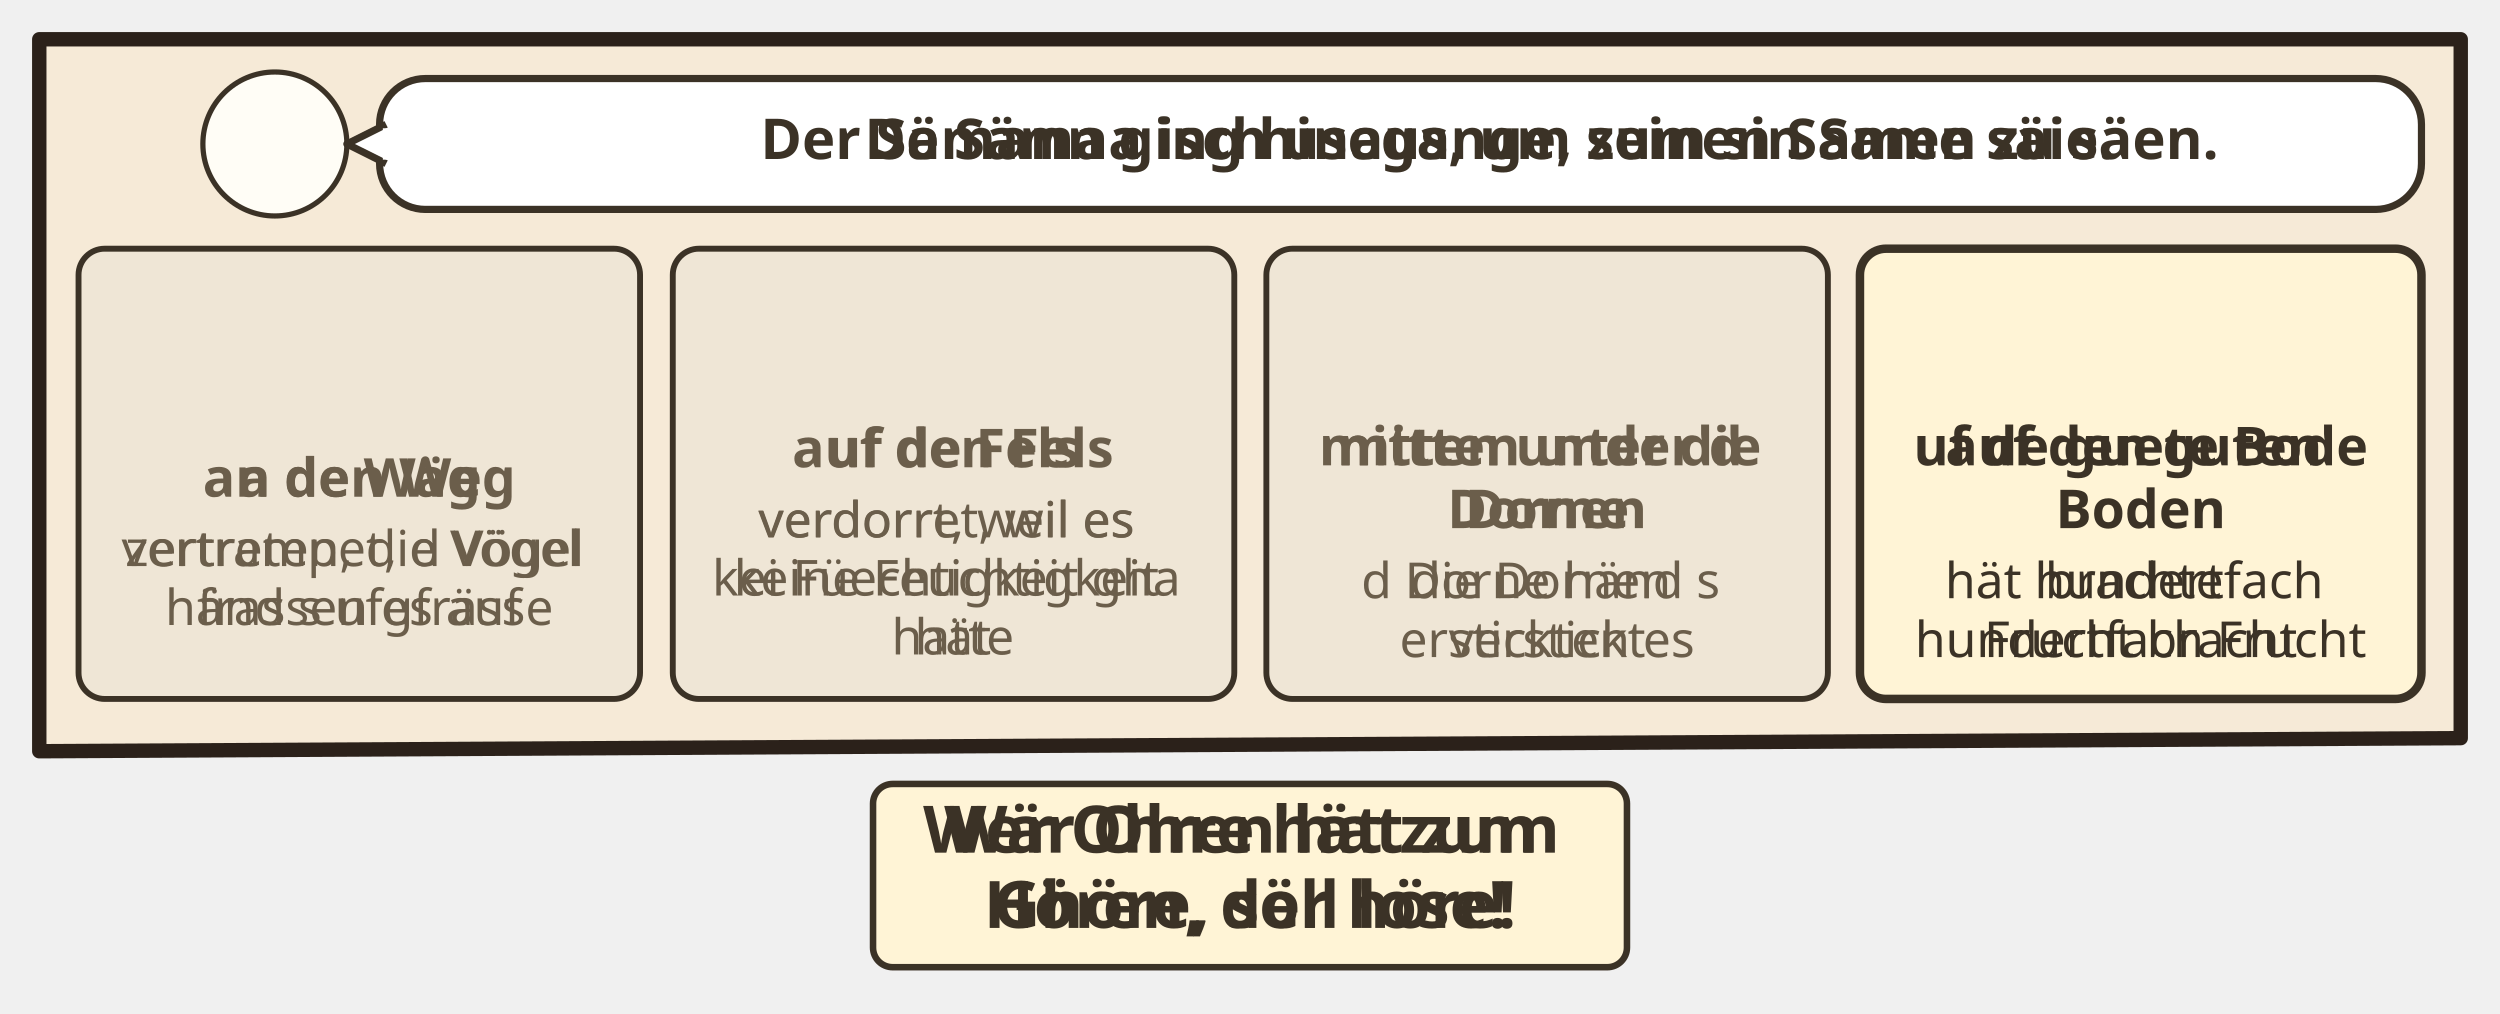
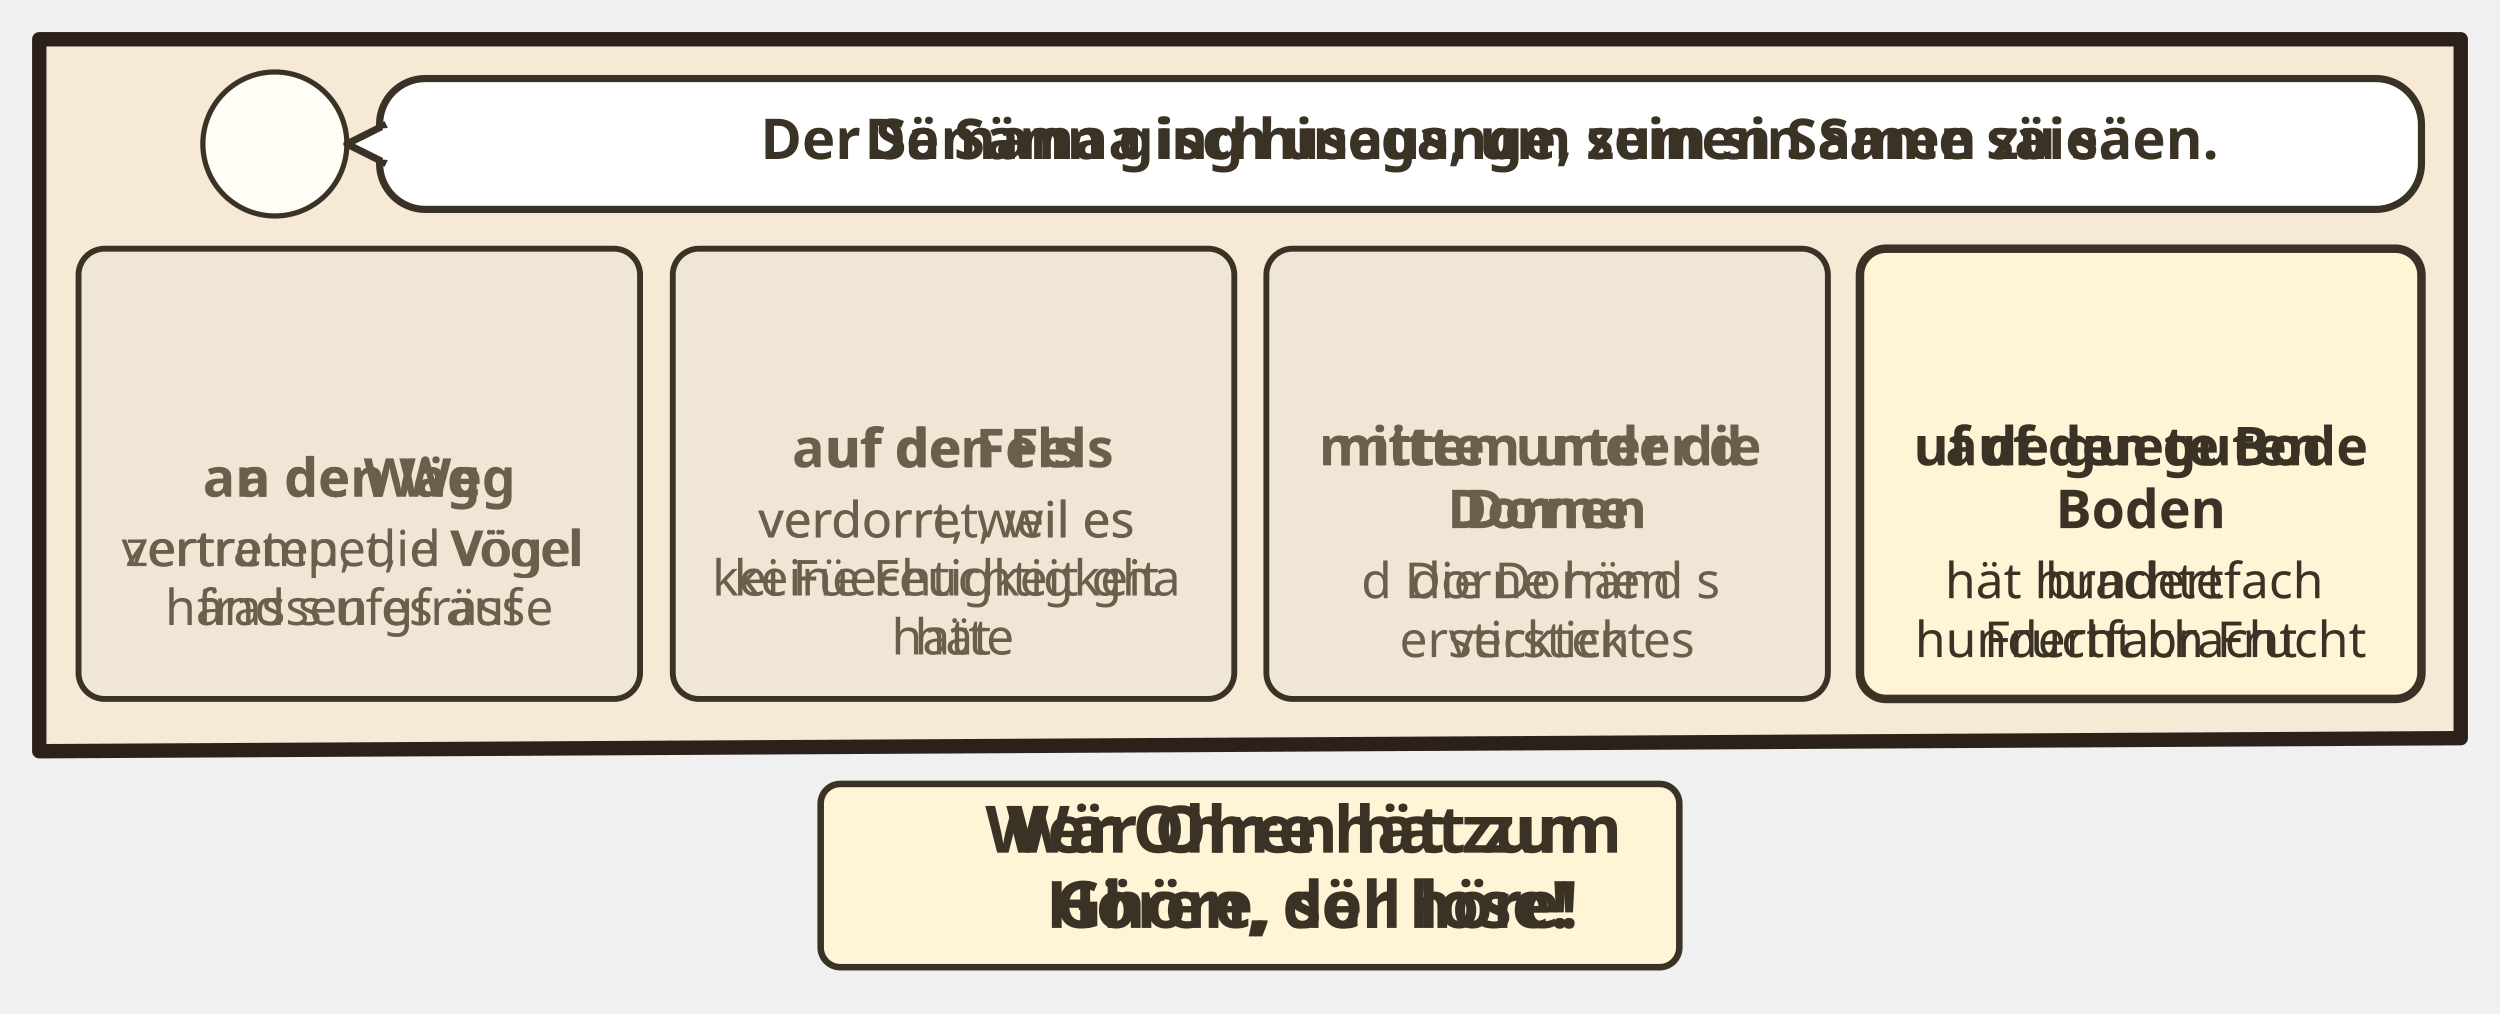
<svg xmlns="http://www.w3.org/2000/svg" viewBox="0 0 382 154.788">
  <svg class="ill-tile" data-span="2" x="0" y="0" width="382" height="154.788" viewBox="0 0 382 154.788">
    <g transform="translate(4 4)">
      <clipPath id="an-cp-luk-008-004-008-1">
        <polygon points="2,2 372,2 372,108.788 2,110.788" />
      </clipPath>
      <g clip-path="url(#an-cp-luk-008-004-008-1)">
        <polygon points="2,2 372,2 372,108.788 2,110.788" fill="#F6EAD7" />
        <circle cx="38.0" cy="18.0" r="11.0" fill="#FFFDF6" stroke="#3B3226" stroke-width=".8" />
        <use href="#an-p-jesus" x="29.6" y="8.8" width="16.8" height="18.0" />
        <g class="dg-sw">
          <rect x="54.0" y="8" width="312.0" height="20.0" rx="7" fill="#FFFFFF" stroke="#3B3226" stroke-width="1.1" />
          <path d="M55.0 15L49.0 18L55.0 21" fill="#FFFFFF" stroke="#3B3226" stroke-width="1.1" stroke-linejoin="round" />
          <path d="M55.2 15.6V20.4" stroke="#FFFFFF" stroke-width="1.4" />
          <g class="dg-full">
            <use href="#an-samen" x="58.0" y="11.0" width="23.3" height="14" />
            <text class="lw lw-de" text-anchor="middle" font-family="sans-serif" font-size="8.6" font-weight="700" fill="#3B3226">
              <tspan x="223.6" y="20.3">Der Sämann ging hinaus, um seinen Samen zu säen.</tspan>
            </text>
            <text class="lw lw-gsw" text-anchor="middle" font-family="sans-serif" font-size="8.6" font-weight="700" fill="#3B3226">
              <tspan x="223.6" y="20.3">De Sämaa isch usegange, zum sin Same säie.</tspan>
            </text>
          </g>
          <g class="dg-nw" display="none">
            <use href="#an-samen" x="200.0" y="12.0" width="20.0" height="12" />
          </g>
        </g>
        <g class="dg-vis" data-visual="grid">
          <g class="dg-cell">
            <rect x="8.0" y="34.0" width="85.8" height="68.8" rx="4" fill="#EFE6D6" stroke="#3B3226" stroke-width="0.9" />
            <g class="dg-full">
              <use href="#an-weg" x="20.4" y="42.8" width="38.0" height="20" />
              <use href="#an-vogel" x="61.4" y="42.8" width="20.0" height="20" />
              <text class="lw lw-de" text-anchor="middle" font-family="sans-serif" font-size="8.2" font-weight="700" fill="#6B5E4B">
                <tspan x="50.9" y="71.9">an den Weg</tspan>
              </text>
              <text class="lw lw-gsw" text-anchor="middle" font-family="sans-serif" font-size="8.2" font-weight="700" fill="#6B5E4B">
                <tspan x="50.9" y="71.9">a de Wäg</tspan>
              </text>
              <text class="lw lw-de" text-anchor="middle" font-family="sans-serif" font-size="7.6" font-weight="400" fill="#6B5E4B">
                <tspan x="50.9" y="82.5">zertreten, die Vögel</tspan>
                <tspan x="50.9" y="91.5">frassen es auf</tspan>
              </text>
              <text class="lw lw-gsw" text-anchor="middle" font-family="sans-serif" font-size="7.6" font-weight="400" fill="#6B5E4B">
                <tspan x="50.9" y="82.5">vertrampet, d Vögel</tspan>
                <tspan x="50.9" y="91.5">händ s ufgfrässe</tspan>
              </text>
            </g>
            <g class="dg-nw" display="none">
              <g class="nw0">
                <use href="#an-weg" x="17.8" y="57.2" width="41.4" height="21.8" />
                <use href="#an-vogel" x="62.2" y="57.2" width="21.8" height="21.8" />
              </g>
            </g>
          </g>
          <g class="dg-cell">
            <rect x="98.8" y="34.0" width="85.8" height="68.8" rx="4" fill="#EFE6D6" stroke="#3B3226" stroke-width="0.9" />
            <g class="dg-full">
              <use href="#an-felsboden" x="129.3" y="38.4" width="24.6" height="20" />
              <text class="lw lw-de" text-anchor="middle" font-family="sans-serif" font-size="8.2" font-weight="700" fill="#6B5E4B">
                <tspan x="141.6" y="67.4">auf den Fels</tspan>
              </text>
              <text class="lw lw-gsw" text-anchor="middle" font-family="sans-serif" font-size="8.2" font-weight="700" fill="#6B5E4B">
                <tspan x="141.6" y="67.4">uf de Fels</tspan>
              </text>
              <text class="lw lw-de" text-anchor="middle" font-family="sans-serif" font-size="7.6" font-weight="400" fill="#6B5E4B">
                <tspan x="141.6" y="78.1">verdorrt, weil es</tspan>
                <tspan x="141.6" y="87.0">keine Feuchtigkeit</tspan>
                <tspan x="141.6" y="96.0">hatte</tspan>
              </text>
              <text class="lw lw-gsw" text-anchor="middle" font-family="sans-serif" font-size="7.6" font-weight="400" fill="#6B5E4B">
                <tspan x="141.6" y="78.1">verdorret, wil es</tspan>
                <tspan x="141.6" y="87.0">kei Füechtigkeit gha</tspan>
                <tspan x="141.6" y="96.0">hät</tspan>
              </text>
            </g>
            <g class="dg-nw" display="none">
              <g class="nw0">
                <use href="#an-felsboden-d" x="108.7" y="41.6" width="65.9" height="53.5" />
              </g>
            </g>
          </g>
          <g class="dg-cell">
            <rect x="189.5" y="34.0" width="85.8" height="68.8" rx="4" fill="#EFE6D6" stroke="#3B3226" stroke-width="0.9" />
            <g class="dg-full">
              <use href="#an-dornen" x="219.7" y="38" width="25.3" height="20" />
              <text class="lw lw-de" text-anchor="middle" font-family="sans-serif" font-size="8.2" font-weight="700" fill="#6B5E4B">
                <tspan x="232.4" y="67.1">mitten unter die</tspan>
                <tspan x="232.4" y="76.7">Dornen</tspan>
              </text>
              <text class="lw lw-gsw" text-anchor="middle" font-family="sans-serif" font-size="8.2" font-weight="700" fill="#6B5E4B">
                <tspan x="232.4" y="67.1">mitten under d</tspan>
                <tspan x="232.4" y="76.7">Dorne</tspan>
              </text>
              <text class="lw lw-de" text-anchor="middle" font-family="sans-serif" font-size="7.6" font-weight="400" fill="#6B5E4B">
                <tspan x="232.4" y="87.4">die Dornen</tspan>
                <tspan x="232.4" y="96.4">erstickten es</tspan>
              </text>
              <text class="lw lw-gsw" text-anchor="middle" font-family="sans-serif" font-size="7.6" font-weight="400" fill="#6B5E4B">
                <tspan x="232.4" y="87.4">d Dorne händ s</tspan>
                <tspan x="232.4" y="96.4">verstickt</tspan>
              </text>
            </g>
            <g class="dg-nw" display="none">
              <g class="nw0">
                <use href="#an-dornen-d" x="199.3" y="42.3" width="66.1" height="52.3" />
              </g>
            </g>
          </g>
          <g class="dg-cell">
            <rect x="280.2" y="34.0" width="85.8" height="68.8" rx="4" fill="#FFF4D6" stroke="#3B3226" stroke-width="1.3" />
            <g class="dg-full">
              <use href="#an-acker" x="296.1" y="38" width="36.0" height="20" />
              <use href="#an-aehren" x="335.1" y="38" width="15.0" height="20" />
              <text class="lw lw-de" text-anchor="middle" font-family="sans-serif" font-size="8.2" font-weight="700" fill="#3B3226">
                <tspan x="323.1" y="67.1">auf den guten</tspan>
                <tspan x="323.1" y="76.7">Boden</tspan>
              </text>
              <text class="lw lw-gsw" text-anchor="middle" font-family="sans-serif" font-size="8.2" font-weight="700" fill="#3B3226">
                <tspan x="323.1" y="67.1">uf de guete Bode</tspan>
              </text>
              <text class="lw lw-de" text-anchor="middle" font-family="sans-serif" font-size="7.6" font-weight="400" fill="#3B3226">
                <tspan x="323.1" y="87.4">brachte</tspan>
                <tspan x="323.1" y="96.4">hundertfach Frucht</tspan>
              </text>
              <text class="lw lw-gsw" text-anchor="middle" font-family="sans-serif" font-size="7.6" font-weight="400" fill="#3B3226">
                <tspan x="323.1" y="87.4">hät hundertfach</tspan>
                <tspan x="323.1" y="96.4">Frucht bracht</tspan>
              </text>
            </g>
            <g class="dg-nw" display="none">
              <g class="nw0">
                <use href="#an-acker" x="290.1" y="55.7" width="44.6" height="24.8" />
                <use href="#an-aehren" x="337.7" y="55.7" width="18.6" height="24.8" />
              </g>
            </g>
          </g>
        </g>
      </g>
      <polygon class="pn-frame" points="2,2 372,2 372,108.788 2,110.788" fill="none" stroke="#2B211A" stroke-width="2.2" stroke-linejoin="round" />
      <g transform="translate(94.0 114.788)">
        <g class="ill-words">
          <g class="dg-sw">
            <g class="dg-full">
-               <rect x="35.4" y="1.0" width="115.2" height="28" rx="3" fill="#FFF4D6" stroke="#3B3226" stroke-width="1" />
+               <rect x="27.4" y="1.0" width="131.2" height="28" rx="3" fill="#FFF4D6" stroke="#3B3226" stroke-width="1" />
+               <use href="#an-z-hoeren" x="31.4" y="9.0" width="12.0" height="12" />
              <text class="lw lw-de" text-anchor="middle" font-family="sans-serif" font-size="10" font-weight="700" fill="#3B3226">
-                 <tspan x="93.0" y="11.5">Wer Ohren hat zum</tspan>
-                 <tspan x="93.0" y="23.0">Hören, der höre!</tspan>
+                 <tspan x="102.5" y="11.5">Wer Ohren hat zum</tspan>
+                 <tspan x="102.5" y="23.0">Hören, der höre!</tspan>
              </text>
              <text class="lw lw-gsw" text-anchor="middle" font-family="sans-serif" font-size="10" font-weight="700" fill="#3B3226">
-                 <tspan x="93.0" y="11.5">Wär Ohre hät zum</tspan>
-                 <tspan x="93.0" y="23.0">Ghöre, söll lose!</tspan>
-               </text>
-             </g>
-             <g class="dg-nw" display="none">
-               <rect x="35.4" y="1.0" width="115.2" height="28" rx="3" fill="#FFF4D6" stroke="#3B3226" stroke-width="1" />
+                 <tspan x="102.5" y="11.5">Wär Ohre hät zum</tspan>
+                 <tspan x="102.5" y="23.0">Ghöre, söll lose!</tspan>
+               </text>
+             </g>
+             <g class="dg-nw" display="none">
+               <rect x="27.4" y="1.0" width="131.2" height="28" rx="3" fill="#FFF4D6" stroke="#3B3226" stroke-width="1" />
              <use href="#an-z-hoeren" x="82.0" y="4.0" width="22.0" height="22" />
            </g>
          </g>
        </g>
      </g>
    </g>
  </svg>
  <svg class="ill-tile ill-narrow" data-span="1" x="402" y="0" width="194" height="255.28" viewBox="0 0 194 255.28">
    <g transform="translate(4 4)">
      <clipPath id="an-cp-luk-008-004-008-1n">
        <polygon points="2,2 184,2 184,209.28 2,211.28" />
      </clipPath>
      <g clip-path="url(#an-cp-luk-008-004-008-1n)">
        <polygon points="2,2 184,2 184,209.28 2,211.28" fill="#F6EAD7" />
        <circle cx="38.0" cy="18.0" r="11.0" fill="#FFFDF6" stroke="#3B3226" stroke-width=".8" />
        <use href="#an-p-jesus" x="29.6" y="8.8" width="16.8" height="18.0" />
        <g class="dg-sw">
          <rect x="54.0" y="8" width="124.0" height="38.4" rx="7" fill="#FFFFFF" stroke="#3B3226" stroke-width="1.1" />
          <path d="M55.0 15L49.0 18L55.0 21" fill="#FFFFFF" stroke="#3B3226" stroke-width="1.1" stroke-linejoin="round" />
          <path d="M55.2 15.6V20.4" stroke="#FFFFFF" stroke-width="1.4" />
          <g class="dg-full">
            <use href="#an-samen" x="58.0" y="20.2" width="23.3" height="14" />
            <text class="lw lw-de" text-anchor="middle" font-family="sans-serif" font-size="8.6" font-weight="700" fill="#3B3226">
              <tspan x="129.6" y="19.4">Der Sämann ging</tspan>
              <tspan x="129.6" y="29.5">hinaus, um seinen</tspan>
              <tspan x="129.6" y="39.7">Samen zu säen.</tspan>
            </text>
            <text class="lw lw-gsw" text-anchor="middle" font-family="sans-serif" font-size="8.6" font-weight="700" fill="#3B3226">
              <tspan x="129.6" y="19.4">De Sämaa isch</tspan>
              <tspan x="129.6" y="29.5">usegange, zum sin</tspan>
              <tspan x="129.6" y="39.7">Same säie.</tspan>
            </text>
          </g>
          <g class="dg-nw" display="none">
            <use href="#an-samen" x="90.7" y="12.0" width="50.6" height="30.4" />
          </g>
        </g>
        <g class="dg-vis" data-visual="grid">
          <g class="dg-cell">
            <rect x="8.0" y="52.4" width="82.5" height="68.1" rx="4" fill="#EFE6D6" stroke="#3B3226" stroke-width="0.9" />
            <g class="dg-full">
              <use href="#an-weg" x="18.8" y="56.4" width="38.0" height="20" />
              <use href="#an-vogel" x="59.8" y="56.4" width="20.0" height="20" />
              <text class="lw lw-de" text-anchor="middle" font-family="sans-serif" font-size="8.2" font-weight="700" fill="#6B5E4B">
                <tspan x="49.2" y="85.5">an den Weg</tspan>
              </text>
              <text class="lw lw-gsw" text-anchor="middle" font-family="sans-serif" font-size="8.2" font-weight="700" fill="#6B5E4B">
                <tspan x="49.2" y="85.5">a de Wäg</tspan>
              </text>
              <text class="lw lw-de" text-anchor="middle" font-family="sans-serif" font-size="7.6" font-weight="400" fill="#6B5E4B">
                <tspan x="49.2" y="96.2">zertreten, die</tspan>
                <tspan x="49.2" y="105.1">Vögel frassen es</tspan>
                <tspan x="49.2" y="114.1">auf</tspan>
              </text>
              <text class="lw lw-gsw" text-anchor="middle" font-family="sans-serif" font-size="7.6" font-weight="400" fill="#6B5E4B">
                <tspan x="49.2" y="96.2">vertrampet, d</tspan>
                <tspan x="49.2" y="105.1">Vögel händ s</tspan>
                <tspan x="49.2" y="114.1">ufgfrässe</tspan>
              </text>
            </g>
            <g class="dg-nw" display="none">
              <g class="nw0">
                <use href="#an-weg" x="17.6" y="75.8" width="39.6" height="20.8" />
                <use href="#an-vogel" x="60.2" y="75.8" width="20.8" height="20.8" />
              </g>
            </g>
          </g>
          <g class="dg-cell">
            <rect x="95.5" y="52.4" width="82.5" height="68.1" rx="4" fill="#EFE6D6" stroke="#3B3226" stroke-width="0.9" />
            <g class="dg-full">
              <use href="#an-felsboden" x="124.4" y="56.4" width="24.6" height="20" />
              <text class="lw lw-de" text-anchor="middle" font-family="sans-serif" font-size="8.2" font-weight="700" fill="#6B5E4B">
                <tspan x="136.8" y="85.5">auf den Fels</tspan>
              </text>
              <text class="lw lw-gsw" text-anchor="middle" font-family="sans-serif" font-size="8.2" font-weight="700" fill="#6B5E4B">
                <tspan x="136.8" y="85.5">uf de Fels</tspan>
              </text>
              <text class="lw lw-de" text-anchor="middle" font-family="sans-serif" font-size="7.6" font-weight="400" fill="#6B5E4B">
                <tspan x="136.8" y="96.2">verdorrt, weil es</tspan>
                <tspan x="136.8" y="105.1">keine Feuchtigkeit</tspan>
                <tspan x="136.8" y="114.1">hatte</tspan>
              </text>
              <text class="lw lw-gsw" text-anchor="middle" font-family="sans-serif" font-size="7.6" font-weight="400" fill="#6B5E4B">
                <tspan x="136.8" y="96.2">verdorret, wil es</tspan>
                <tspan x="136.8" y="105.1">kei Füechtigkeit</tspan>
                <tspan x="136.8" y="114.1">gha hät</tspan>
              </text>
            </g>
            <g class="dg-nw" display="none">
              <g class="nw0">
                <use href="#an-felsboden-d" x="105.1" y="60.8" width="63.3" height="51.4" />
              </g>
            </g>
          </g>
          <g class="dg-cell">
            <rect x="8.0" y="125.5" width="82.5" height="77.8" rx="4" fill="#EFE6D6" stroke="#3B3226" stroke-width="0.9" />
            <g class="dg-full">
              <use href="#an-dornen" x="36.6" y="134.0" width="25.3" height="20" />
              <text class="lw lw-de" text-anchor="middle" font-family="sans-serif" font-size="8.2" font-weight="700" fill="#6B5E4B">
                <tspan x="49.2" y="163.1">mitten unter die</tspan>
                <tspan x="49.2" y="172.7">Dornen</tspan>
              </text>
              <text class="lw lw-gsw" text-anchor="middle" font-family="sans-serif" font-size="8.2" font-weight="700" fill="#6B5E4B">
                <tspan x="49.2" y="163.1">mitten under d</tspan>
                <tspan x="49.2" y="172.7">Dorne</tspan>
              </text>
              <text class="lw lw-de" text-anchor="middle" font-family="sans-serif" font-size="7.6" font-weight="400" fill="#6B5E4B">
                <tspan x="49.2" y="183.4">die Dornen</tspan>
                <tspan x="49.2" y="192.4">erstickten es</tspan>
              </text>
              <text class="lw lw-gsw" text-anchor="middle" font-family="sans-serif" font-size="7.6" font-weight="400" fill="#6B5E4B">
                <tspan x="49.2" y="183.4">d Dorne händ s</tspan>
                <tspan x="49.2" y="192.4">verstickt</tspan>
              </text>
            </g>
            <g class="dg-nw" display="none">
              <g class="nw0">
                <use href="#an-dornen-d" x="17.6" y="139.4" width="63.3" height="50.1" />
              </g>
            </g>
          </g>
          <g class="dg-cell">
            <rect x="95.5" y="125.5" width="82.5" height="77.8" rx="4" fill="#FFF4D6" stroke="#3B3226" stroke-width="1.3" />
            <g class="dg-full">
              <use href="#an-acker" x="109.8" y="129.5" width="36.0" height="20" />
              <use href="#an-aehren" x="148.8" y="129.5" width="15.0" height="20" />
              <text class="lw lw-de" text-anchor="middle" font-family="sans-serif" font-size="8.2" font-weight="700" fill="#3B3226">
                <tspan x="136.8" y="158.6">auf den guten</tspan>
                <tspan x="136.8" y="168.3">Boden</tspan>
              </text>
              <text class="lw lw-gsw" text-anchor="middle" font-family="sans-serif" font-size="8.2" font-weight="700" fill="#3B3226">
                <tspan x="136.8" y="158.6">uf de guete Bode</tspan>
              </text>
              <text class="lw lw-de" text-anchor="middle" font-family="sans-serif" font-size="7.6" font-weight="400" fill="#3B3226">
                <tspan x="136.8" y="178.9">brachte</tspan>
                <tspan x="136.8" y="187.9">hundertfach</tspan>
                <tspan x="136.8" y="196.8">Frucht</tspan>
              </text>
              <text class="lw lw-gsw" text-anchor="middle" font-family="sans-serif" font-size="7.6" font-weight="400" fill="#3B3226">
                <tspan x="136.8" y="178.9">hät hundertfach</tspan>
                <tspan x="136.8" y="187.9">Frucht bracht</tspan>
              </text>
            </g>
            <g class="dg-nw" display="none">
              <g class="nw0">
                <use href="#an-acker" x="105.1" y="152.2" width="42.7" height="23.7" />
                <use href="#an-aehren" x="150.7" y="152.2" width="17.7" height="23.7" />
              </g>
            </g>
          </g>
        </g>
      </g>
      <polygon class="pn-frame" points="2,2 184,2 184,209.28 2,211.28" fill="none" stroke="#2B211A" stroke-width="2.2" stroke-linejoin="round" />
      <g transform="translate(0.0 215.28)">
        <g class="ill-words">
          <g class="dg-sw">
            <g class="dg-full">
-               <rect x="35.4" y="1.0" width="115.2" height="28" rx="3" fill="#FFF4D6" stroke="#3B3226" stroke-width="1" />
+               <rect x="27.4" y="1.0" width="131.2" height="28" rx="3" fill="#FFF4D6" stroke="#3B3226" stroke-width="1" />
+               <use href="#an-z-hoeren" x="31.4" y="9.0" width="12.0" height="12" />
              <text class="lw lw-de" text-anchor="middle" font-family="sans-serif" font-size="10" font-weight="700" fill="#3B3226">
-                 <tspan x="93.0" y="11.5">Wer Ohren hat zum</tspan>
-                 <tspan x="93.0" y="23.0">Hören, der höre!</tspan>
+                 <tspan x="102.5" y="11.5">Wer Ohren hat zum</tspan>
+                 <tspan x="102.5" y="23.0">Hören, der höre!</tspan>
              </text>
              <text class="lw lw-gsw" text-anchor="middle" font-family="sans-serif" font-size="10" font-weight="700" fill="#3B3226">
-                 <tspan x="93.0" y="11.5">Wär Ohre hät zum</tspan>
-                 <tspan x="93.0" y="23.0">Ghöre, söll lose!</tspan>
-               </text>
-             </g>
-             <g class="dg-nw" display="none">
-               <rect x="35.4" y="1.0" width="115.2" height="28" rx="3" fill="#FFF4D6" stroke="#3B3226" stroke-width="1" />
+                 <tspan x="102.5" y="11.5">Wär Ohre hät zum</tspan>
+                 <tspan x="102.5" y="23.0">Ghöre, söll lose!</tspan>
+               </text>
+             </g>
+             <g class="dg-nw" display="none">
+               <rect x="27.4" y="1.0" width="131.2" height="28" rx="3" fill="#FFF4D6" stroke="#3B3226" stroke-width="1" />
              <use href="#an-z-hoeren" x="82.0" y="4.0" width="22.0" height="22" />
            </g>
          </g>
        </g>
      </g>
    </g>
  </svg>
</svg>
